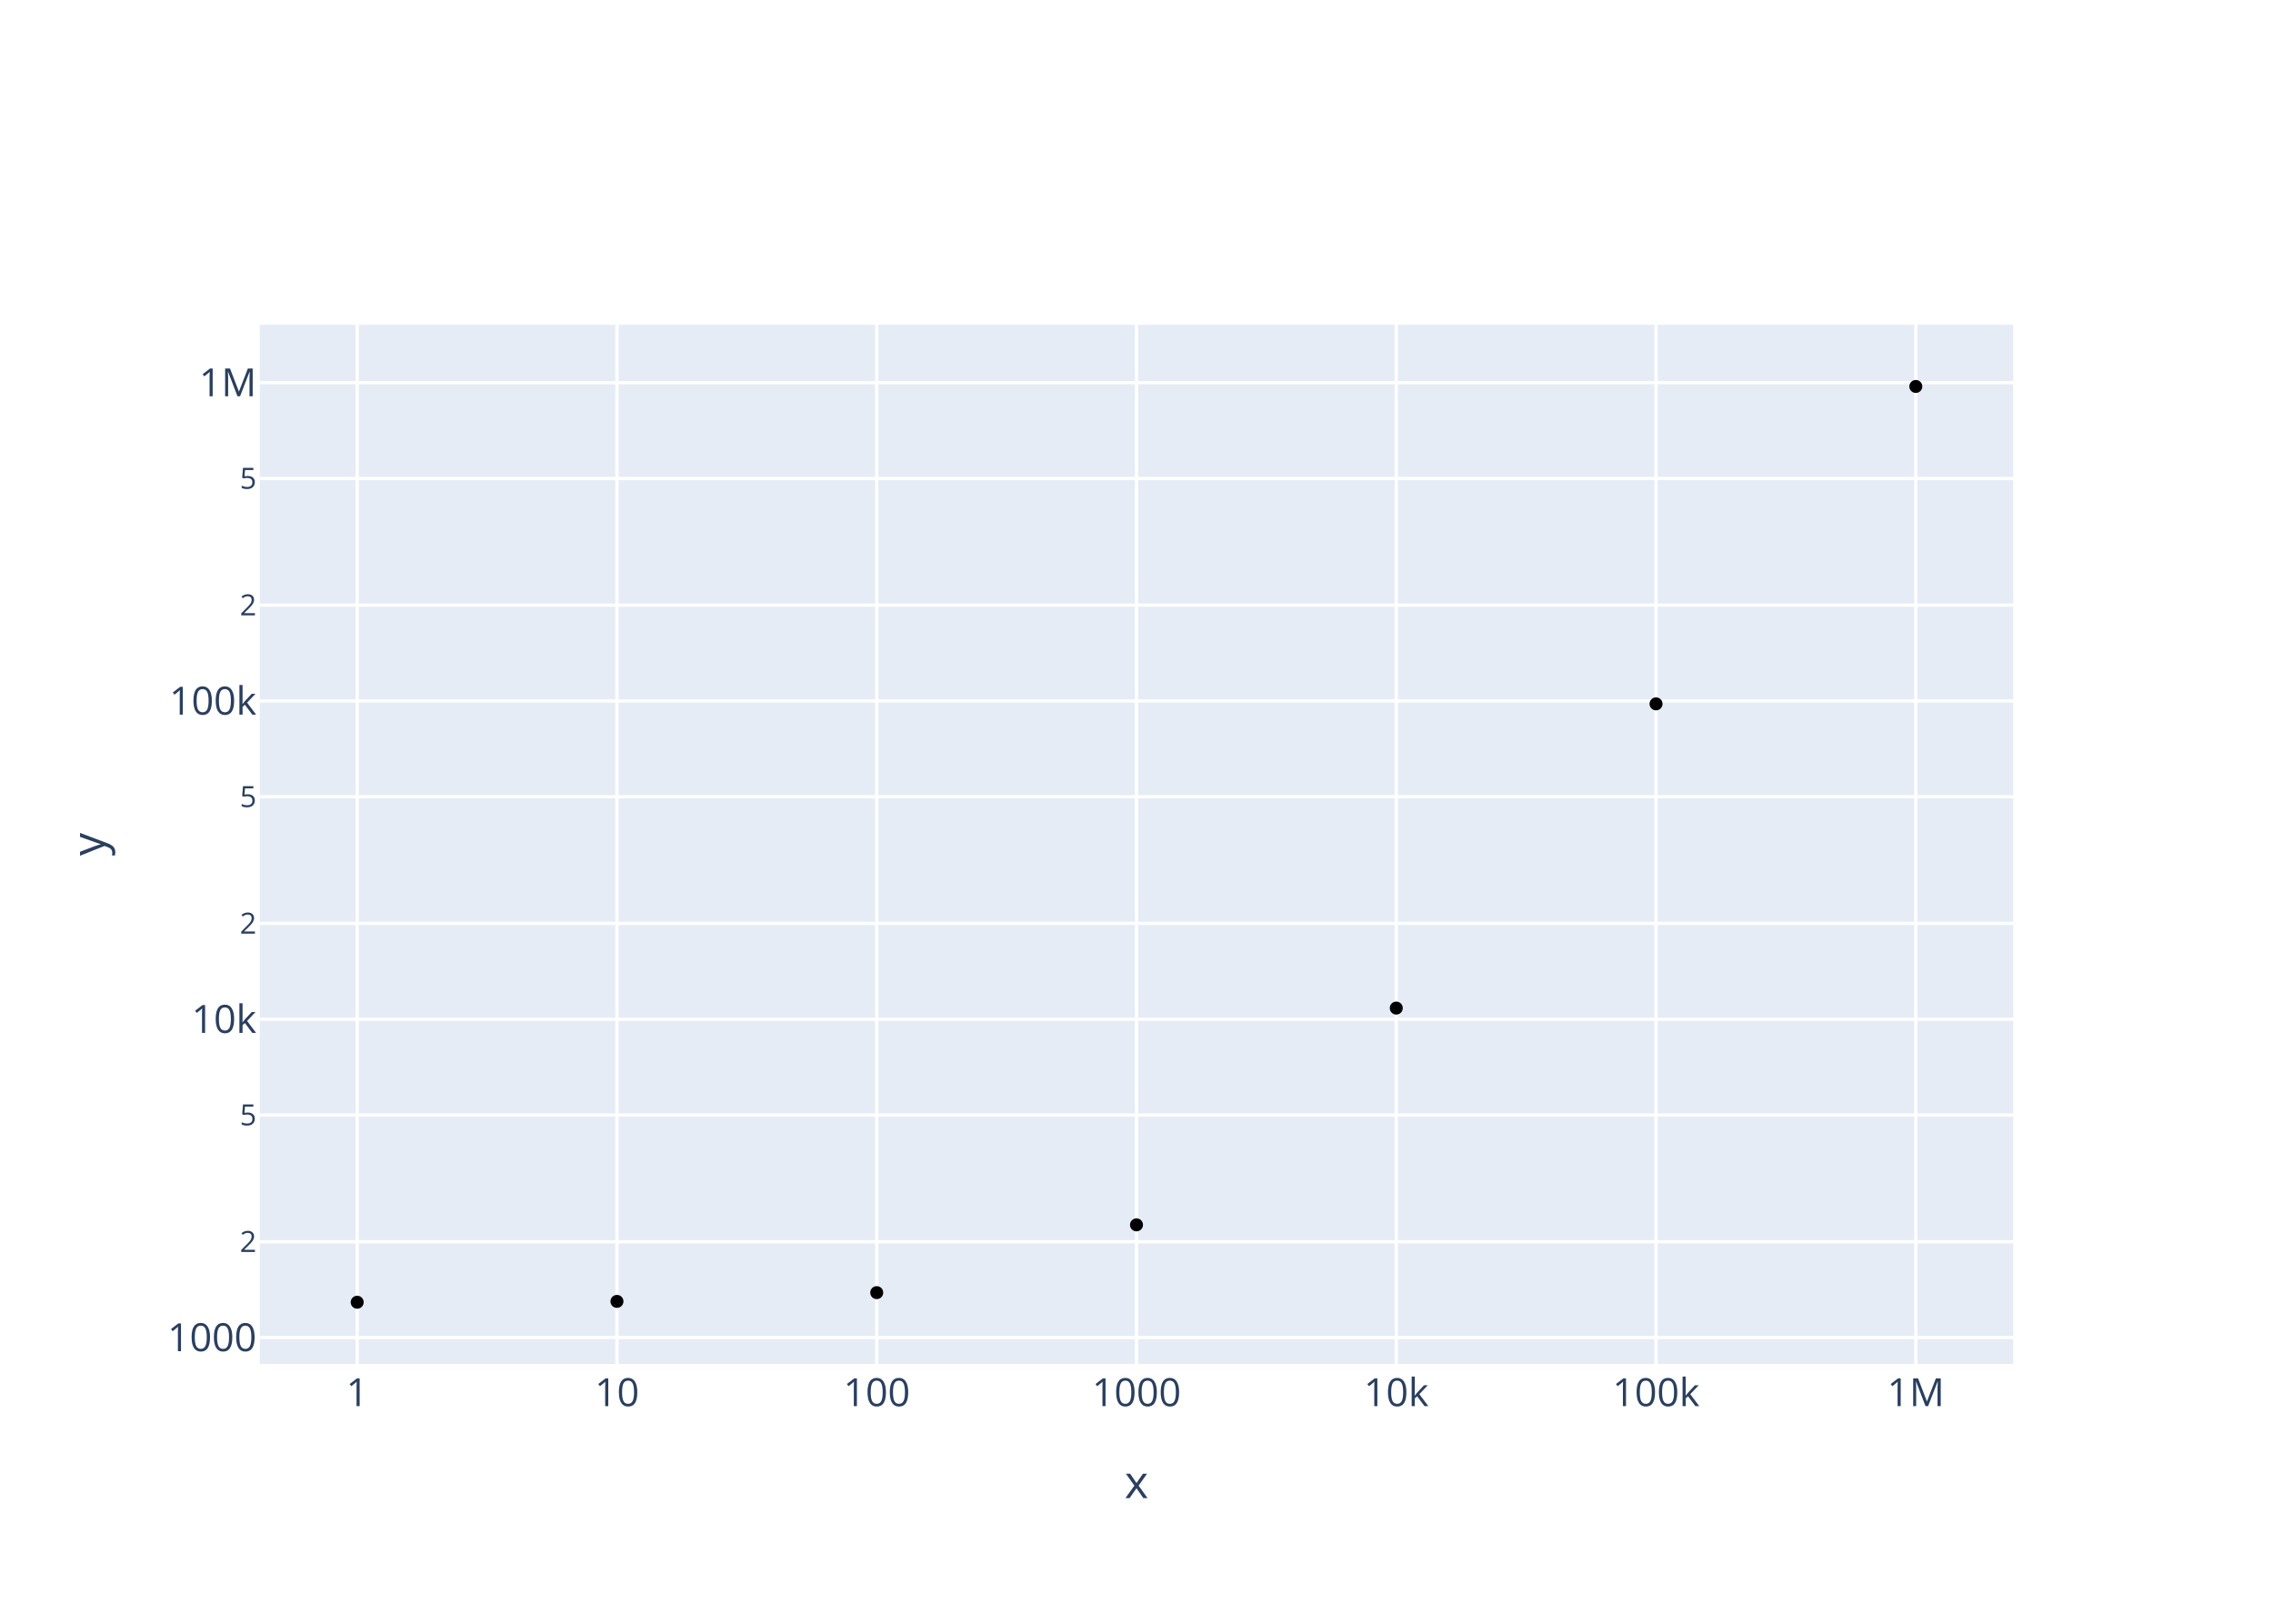
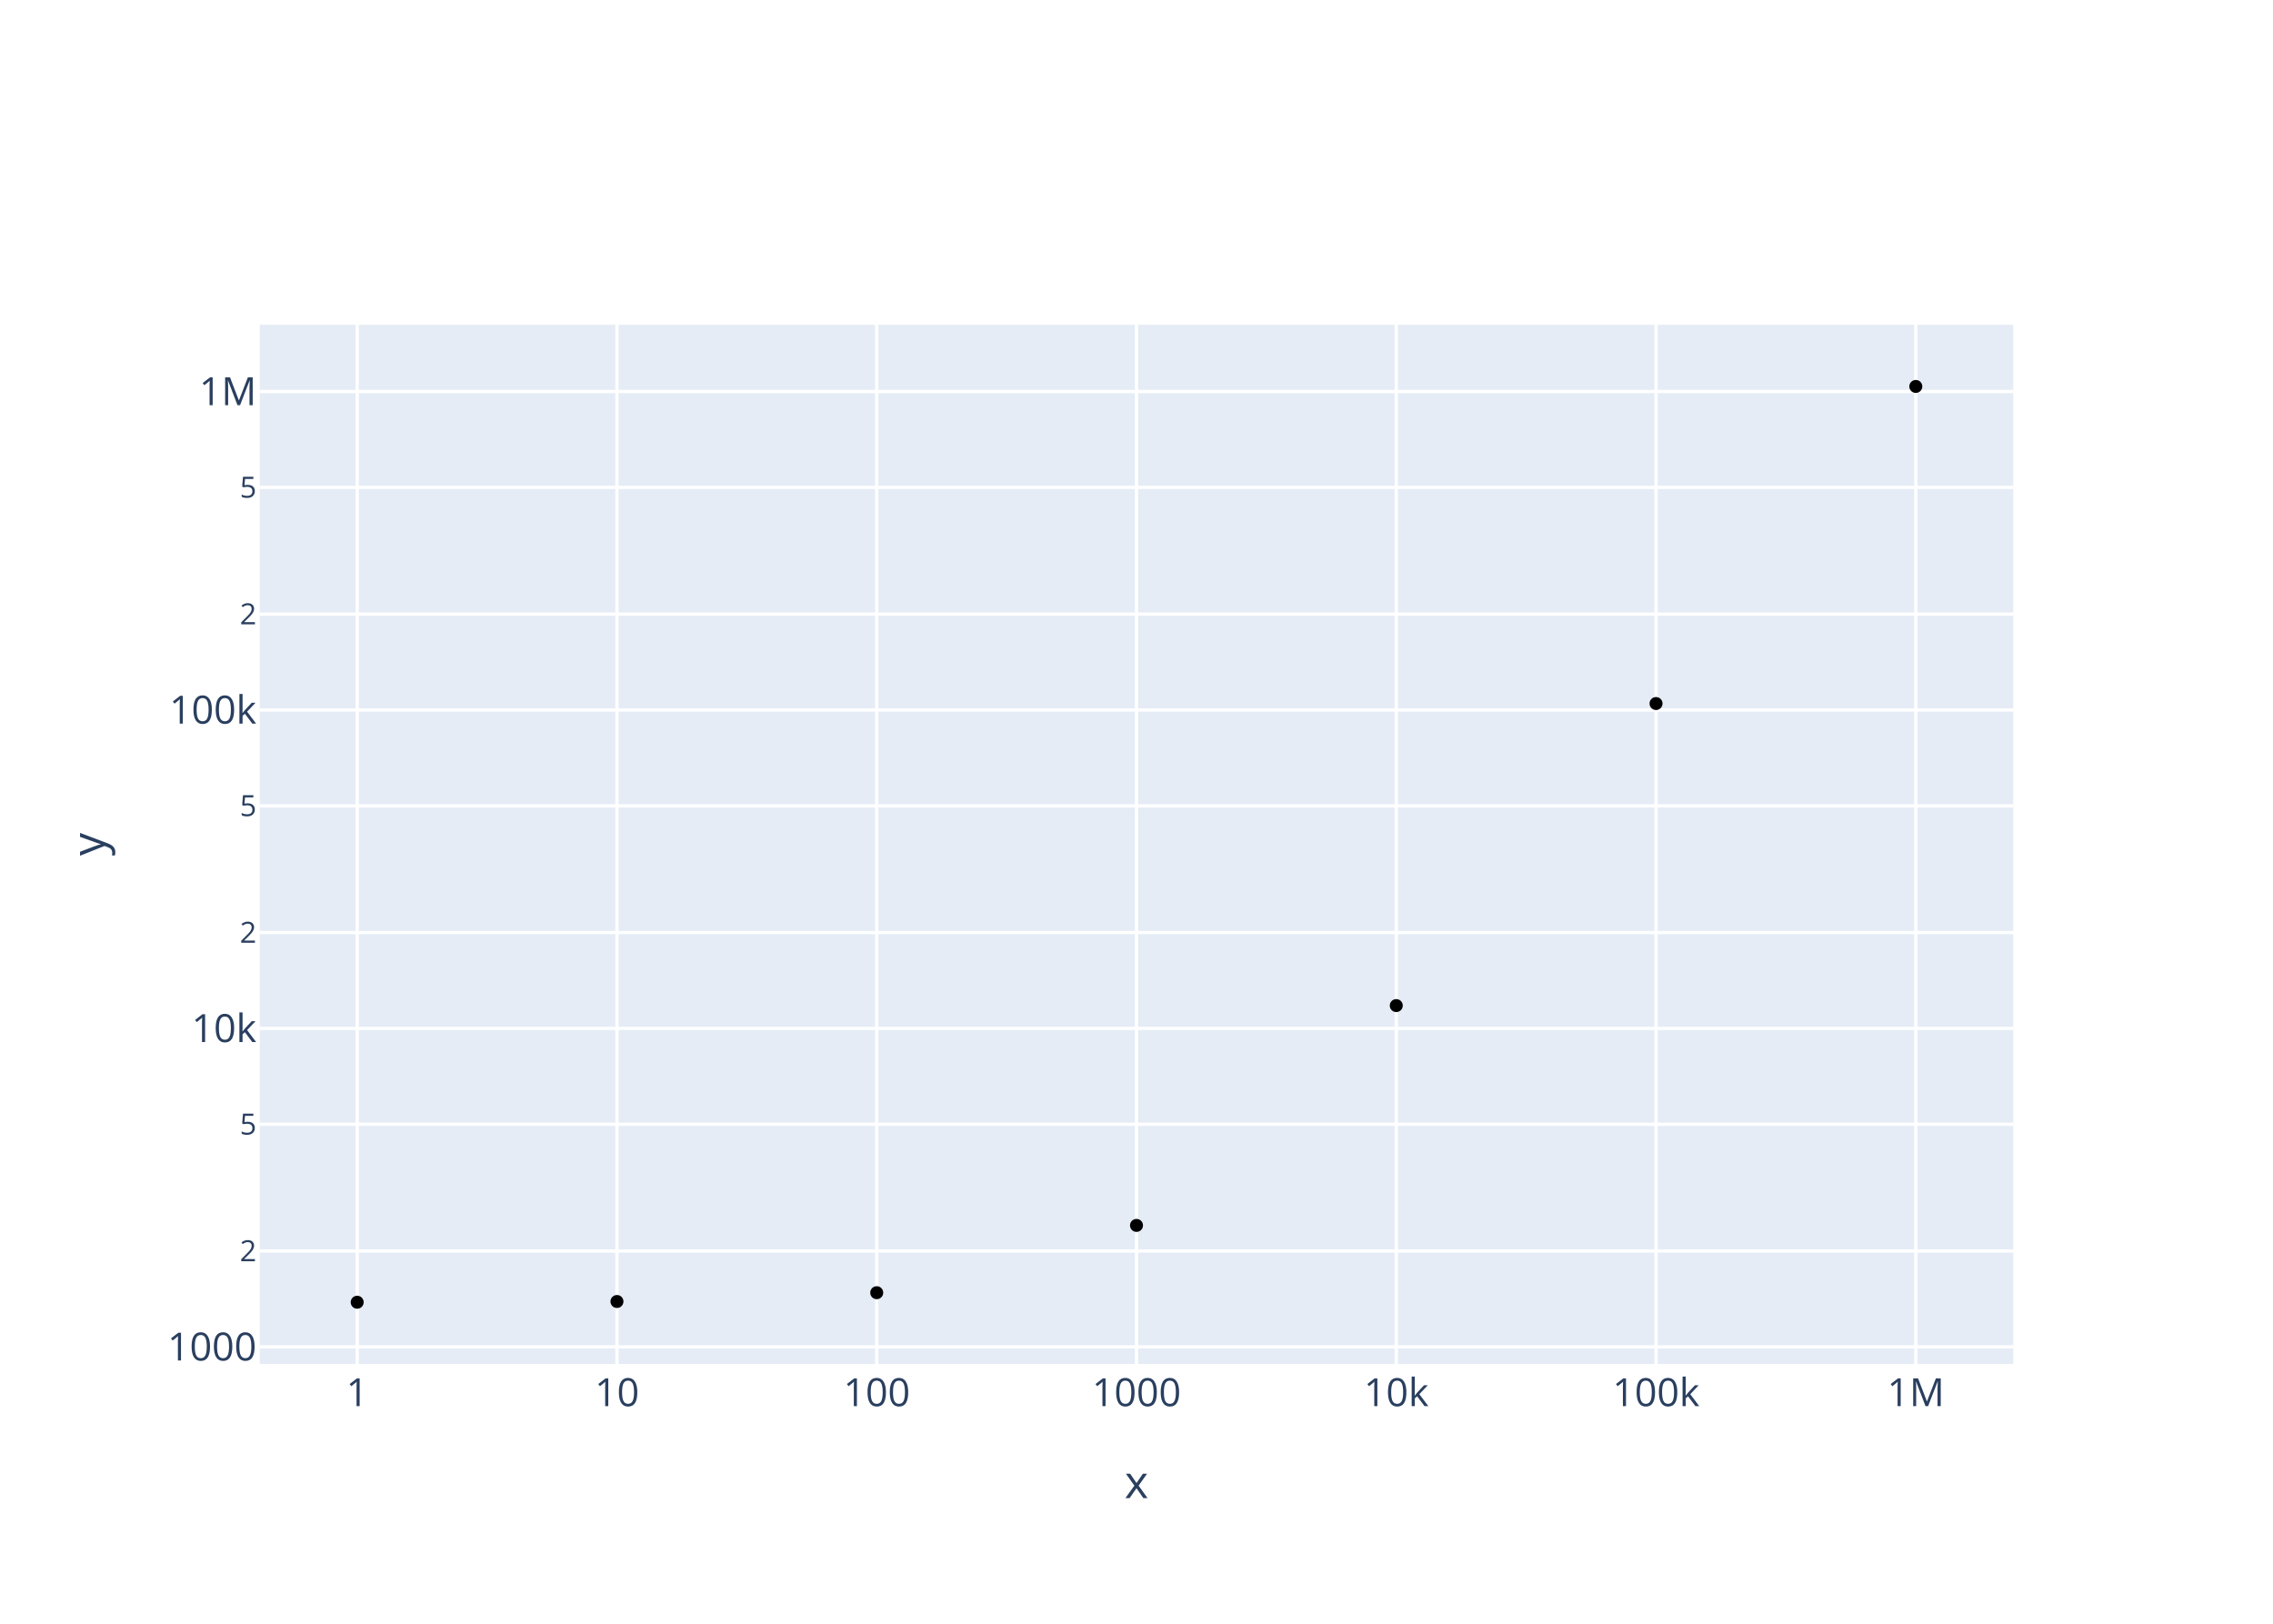
<svg xmlns="http://www.w3.org/2000/svg" class="main-svg" width="700" height="500" style="" viewBox="0 0 700 500">
  <rect x="0" y="0" width="700" height="500" style="fill: rgb(255, 255, 255); fill-opacity: 1;" />
-   <defs id="defs-23082b">
+   <defs id="defs-995542">
    <g class="clips">
-       <clipPath id="clip23082bxyplot" class="plotclip">
+       <clipPath id="clip995542xyplot" class="plotclip">
        <rect width="540" height="320" />
      </clipPath>
-       <clipPath class="axesclip" id="clip23082bx">
+       <clipPath class="axesclip" id="clip995542x">
        <rect x="80" y="0" width="540" height="500" />
      </clipPath>
-       <clipPath class="axesclip" id="clip23082by">
+       <clipPath class="axesclip" id="clip995542y">
        <rect x="0" y="100" width="700" height="320" />
      </clipPath>
-       <clipPath class="axesclip" id="clip23082bxy">
+       <clipPath class="axesclip" id="clip995542xy">
        <rect x="80" y="100" width="540" height="320" />
      </clipPath>
    </g>
    <g class="gradients" />
    <g class="patterns" />
  </defs>
  <g class="bglayer">
    <rect class="bg" x="80" y="100" width="540" height="320" style="fill: rgb(229, 236, 246); fill-opacity: 1; stroke-width: 0;" />
  </g>
  <g class="layer-below">
    <g class="imagelayer" />
    <g class="shapelayer" />
  </g>
  <g class="cartesianlayer">
    <g class="subplot xy">
      <g class="layer-subplot">
        <g class="shapelayer" />
        <g class="imagelayer" />
      </g>
      <g class="minor-gridlayer">
        <g class="x" />
        <g class="y" />
      </g>
      <g class="gridlayer">
        <g class="x">
          <path class="xgrid crisp" transform="translate(110,0)" d="M0,100v320" style="stroke: rgb(255, 255, 255); stroke-opacity: 1; stroke-width: 1px;" />
          <path class="xgrid crisp" transform="translate(190,0)" d="M0,100v320" style="stroke: rgb(255, 255, 255); stroke-opacity: 1; stroke-width: 1px;" />
          <path class="xgrid crisp" transform="translate(270,0)" d="M0,100v320" style="stroke: rgb(255, 255, 255); stroke-opacity: 1; stroke-width: 1px;" />
          <path class="xgrid crisp" transform="translate(350,0)" d="M0,100v320" style="stroke: rgb(255, 255, 255); stroke-opacity: 1; stroke-width: 1px;" />
          <path class="xgrid crisp" transform="translate(430,0)" d="M0,100v320" style="stroke: rgb(255, 255, 255); stroke-opacity: 1; stroke-width: 1px;" />
          <path class="xgrid crisp" transform="translate(510,0)" d="M0,100v320" style="stroke: rgb(255, 255, 255); stroke-opacity: 1; stroke-width: 1px;" />
          <path class="xgrid crisp" transform="translate(590,0)" d="M0,100v320" style="stroke: rgb(255, 255, 255); stroke-opacity: 1; stroke-width: 1px;" />
        </g>
        <g class="y">
-           <path class="ygrid crisp" transform="translate(0,411.87)" d="M80,0h540" style="stroke: rgb(255, 255, 255); stroke-opacity: 1; stroke-width: 1px;" />
-           <path class="ygrid crisp" transform="translate(0,382.37)" d="M80,0h540" style="stroke: rgb(255, 255, 255); stroke-opacity: 1; stroke-width: 1px;" />
-           <path class="ygrid crisp" transform="translate(0,343.36)" d="M80,0h540" style="stroke: rgb(255, 255, 255); stroke-opacity: 1; stroke-width: 1px;" />
-           <path class="ygrid crisp" transform="translate(0,313.86)" d="M80,0h540" style="stroke: rgb(255, 255, 255); stroke-opacity: 1; stroke-width: 1px;" />
-           <path class="ygrid crisp" transform="translate(0,284.35)" d="M80,0h540" style="stroke: rgb(255, 255, 255); stroke-opacity: 1; stroke-width: 1px;" />
-           <path class="ygrid crisp" transform="translate(0,245.35)" d="M80,0h540" style="stroke: rgb(255, 255, 255); stroke-opacity: 1; stroke-width: 1px;" />
-           <path class="ygrid crisp" transform="translate(0,215.85)" d="M80,0h540" style="stroke: rgb(255, 255, 255); stroke-opacity: 1; stroke-width: 1px;" />
-           <path class="ygrid crisp" transform="translate(0,186.34)" d="M80,0h540" style="stroke: rgb(255, 255, 255); stroke-opacity: 1; stroke-width: 1px;" />
-           <path class="ygrid crisp" transform="translate(0,147.34)" d="M80,0h540" style="stroke: rgb(255, 255, 255); stroke-opacity: 1; stroke-width: 1px;" />
-           <path class="ygrid crisp" transform="translate(0,117.83)" d="M80,0h540" style="stroke: rgb(255, 255, 255); stroke-opacity: 1; stroke-width: 1px;" />
+           <path class="ygrid crisp" transform="translate(0,414.74)" d="M80,0h540" style="stroke: rgb(255, 255, 255); stroke-opacity: 1; stroke-width: 1px;" />
+           <path class="ygrid crisp" transform="translate(0,385.22)" d="M80,0h540" style="stroke: rgb(255, 255, 255); stroke-opacity: 1; stroke-width: 1px;" />
+           <path class="ygrid crisp" transform="translate(0,346.2)" d="M80,0h540" style="stroke: rgb(255, 255, 255); stroke-opacity: 1; stroke-width: 1px;" />
+           <path class="ygrid crisp" transform="translate(0,316.68)" d="M80,0h540" style="stroke: rgb(255, 255, 255); stroke-opacity: 1; stroke-width: 1px;" />
+           <path class="ygrid crisp" transform="translate(0,287.16)" d="M80,0h540" style="stroke: rgb(255, 255, 255); stroke-opacity: 1; stroke-width: 1px;" />
+           <path class="ygrid crisp" transform="translate(0,248.14)" d="M80,0h540" style="stroke: rgb(255, 255, 255); stroke-opacity: 1; stroke-width: 1px;" />
+           <path class="ygrid crisp" transform="translate(0,218.62)" d="M80,0h540" style="stroke: rgb(255, 255, 255); stroke-opacity: 1; stroke-width: 1px;" />
+           <path class="ygrid crisp" transform="translate(0,189.1)" d="M80,0h540" style="stroke: rgb(255, 255, 255); stroke-opacity: 1; stroke-width: 1px;" />
+           <path class="ygrid crisp" transform="translate(0,150.08)" d="M80,0h540" style="stroke: rgb(255, 255, 255); stroke-opacity: 1; stroke-width: 1px;" />
+           <path class="ygrid crisp" transform="translate(0,120.56)" d="M80,0h540" style="stroke: rgb(255, 255, 255); stroke-opacity: 1; stroke-width: 1px;" />
        </g>
      </g>
      <g class="zerolinelayer" />
      <g class="layer-between">
        <g class="shapelayer" />
        <g class="imagelayer" />
      </g>
      <path class="xlines-below" />
      <path class="ylines-below" />
      <g class="overlines-below" />
      <g class="xaxislayer-below" />
      <g class="yaxislayer-below" />
      <g class="overaxes-below" />
      <g class="overplot">
-         <g class="xy" transform="translate(80,100)" clip-path="url(#clip23082bxyplot)">
+         <g class="xy" transform="translate(80,100)" clip-path="url(#clip995542xyplot)">
          <g class="scatterlayer mlayer">
-             <g class="trace scatter trace622702" style="stroke-miterlimit: 2; opacity: 1;">
+             <g class="trace scatter trace787524" style="stroke-miterlimit: 2; opacity: 1;">
              <g class="fills" />
              <g class="errorbars" />
              <g class="lines" />
              <g class="points">
                <path class="point" transform="translate(30,301)" d="M2,0A2,2 0 1,1 0,-2A2,2 0 0,1 2,0Z" style="opacity: 1; stroke-width: 0px; fill: rgb(0, 0, 0); fill-opacity: 1;" />
-                 <path class="point" transform="translate(110,300.74)" d="M2,0A2,2 0 1,1 0,-2A2,2 0 0,1 2,0Z" style="opacity: 1; stroke-width: 0px; fill: rgb(0, 0, 0); fill-opacity: 1;" />
-                 <path class="point" transform="translate(190,298.04)" d="M2,0A2,2 0 1,1 0,-2A2,2 0 0,1 2,0Z" style="opacity: 1; stroke-width: 0px; fill: rgb(0, 0, 0); fill-opacity: 1;" />
-                 <path class="point" transform="translate(270,277.17)" d="M2,0A2,2 0 1,1 0,-2A2,2 0 0,1 2,0Z" style="opacity: 1; stroke-width: 0px; fill: rgb(0, 0, 0); fill-opacity: 1;" />
-                 <path class="point" transform="translate(350,210.42)" d="M2,0A2,2 0 1,1 0,-2A2,2 0 0,1 2,0Z" style="opacity: 1; stroke-width: 0px; fill: rgb(0, 0, 0); fill-opacity: 1;" />
-                 <path class="point" transform="translate(430,116.74)" d="M2,0A2,2 0 1,1 0,-2A2,2 0 0,1 2,0Z" style="opacity: 1; stroke-width: 0px; fill: rgb(0, 0, 0); fill-opacity: 1;" />
+                 <path class="point" transform="translate(110,300.77)" d="M2,0A2,2 0 1,1 0,-2A2,2 0 0,1 2,0Z" style="opacity: 1; stroke-width: 0px; fill: rgb(0, 0, 0); fill-opacity: 1;" />
+                 <path class="point" transform="translate(190,298.06)" d="M2,0A2,2 0 1,1 0,-2A2,2 0 0,1 2,0Z" style="opacity: 1; stroke-width: 0px; fill: rgb(0, 0, 0); fill-opacity: 1;" />
+                 <path class="point" transform="translate(270,277.34)" d="M2,0A2,2 0 1,1 0,-2A2,2 0 0,1 2,0Z" style="opacity: 1; stroke-width: 0px; fill: rgb(0, 0, 0); fill-opacity: 1;" />
+                 <path class="point" transform="translate(350,209.65)" d="M2,0A2,2 0 1,1 0,-2A2,2 0 0,1 2,0Z" style="opacity: 1; stroke-width: 0px; fill: rgb(0, 0, 0); fill-opacity: 1;" />
+                 <path class="point" transform="translate(430,116.64)" d="M2,0A2,2 0 1,1 0,-2A2,2 0 0,1 2,0Z" style="opacity: 1; stroke-width: 0px; fill: rgb(0, 0, 0); fill-opacity: 1;" />
                <path class="point" transform="translate(510,19)" d="M2,0A2,2 0 1,1 0,-2A2,2 0 0,1 2,0Z" style="opacity: 1; stroke-width: 0px; fill: rgb(0, 0, 0); fill-opacity: 1;" />
              </g>
              <g class="text" />
            </g>
          </g>
        </g>
      </g>
      <g class="zerolinelayer-above" />
      <path class="xlines-above crisp" d="M0,0" style="fill: none;" />
      <path class="ylines-above crisp" d="M0,0" style="fill: none;" />
      <g class="overlines-above" />
      <g class="xaxislayer-above">
        <g class="xtick">
          <text text-anchor="middle" x="0" y="433" transform="translate(110,0)" style="font-family: 'Open Sans', verdana, arial, sans-serif; font-size: 12px; fill: rgb(42, 63, 95); fill-opacity: 1; white-space: pre;">1</text>
        </g>
        <g class="xtick">
          <text text-anchor="middle" x="0" y="433" style="font-family: 'Open Sans', verdana, arial, sans-serif; font-size: 12px; fill: rgb(42, 63, 95); fill-opacity: 1; white-space: pre;" transform="translate(190,0)">10</text>
        </g>
        <g class="xtick">
          <text text-anchor="middle" x="0" y="433" style="font-family: 'Open Sans', verdana, arial, sans-serif; font-size: 12px; fill: rgb(42, 63, 95); fill-opacity: 1; white-space: pre;" transform="translate(270,0)">100</text>
        </g>
        <g class="xtick">
          <text text-anchor="middle" x="0" y="433" style="font-family: 'Open Sans', verdana, arial, sans-serif; font-size: 12px; fill: rgb(42, 63, 95); fill-opacity: 1; white-space: pre;" transform="translate(350,0)">1000</text>
        </g>
        <g class="xtick">
          <text text-anchor="middle" x="0" y="433" style="font-family: 'Open Sans', verdana, arial, sans-serif; font-size: 12px; fill: rgb(42, 63, 95); fill-opacity: 1; white-space: pre;" transform="translate(430,0)">10k</text>
        </g>
        <g class="xtick">
          <text text-anchor="middle" x="0" y="433" style="font-family: 'Open Sans', verdana, arial, sans-serif; font-size: 12px; fill: rgb(42, 63, 95); fill-opacity: 1; white-space: pre;" transform="translate(510,0)">100k</text>
        </g>
        <g class="xtick">
          <text text-anchor="middle" x="0" y="433" style="font-family: 'Open Sans', verdana, arial, sans-serif; font-size: 12px; fill: rgb(42, 63, 95); fill-opacity: 1; white-space: pre;" transform="translate(590,0)">1M</text>
        </g>
      </g>
      <g class="yaxislayer-above">
        <g class="ytick">
-           <text text-anchor="end" x="79" y="4.2" transform="translate(0,411.87)" style="font-family: 'Open Sans', verdana, arial, sans-serif; font-size: 12px; fill: rgb(42, 63, 95); fill-opacity: 1; white-space: pre;">1000</text>
+           <text text-anchor="end" x="79" y="4.2" transform="translate(0,414.74)" style="font-family: 'Open Sans', verdana, arial, sans-serif; font-size: 12px; fill: rgb(42, 63, 95); fill-opacity: 1; white-space: pre;">1000</text>
        </g>
        <g class="ytick">
-           <text text-anchor="end" x="79" y="3.15" style="font-family: 'Open Sans', verdana, arial, sans-serif; font-size: 9px; fill: rgb(42, 63, 95); fill-opacity: 1; white-space: pre;" transform="translate(0,382.37)">2</text>
+           <text text-anchor="end" x="79" y="3.15" style="font-family: 'Open Sans', verdana, arial, sans-serif; font-size: 9px; fill: rgb(42, 63, 95); fill-opacity: 1; white-space: pre;" transform="translate(0,385.22)">2</text>
        </g>
        <g class="ytick">
-           <text text-anchor="end" x="79" y="3.15" style="font-family: 'Open Sans', verdana, arial, sans-serif; font-size: 9px; fill: rgb(42, 63, 95); fill-opacity: 1; white-space: pre;" transform="translate(0,343.36)">5</text>
+           <text text-anchor="end" x="79" y="3.15" style="font-family: 'Open Sans', verdana, arial, sans-serif; font-size: 9px; fill: rgb(42, 63, 95); fill-opacity: 1; white-space: pre;" transform="translate(0,346.2)">5</text>
        </g>
        <g class="ytick">
-           <text text-anchor="end" x="79" y="4.2" style="font-family: 'Open Sans', verdana, arial, sans-serif; font-size: 12px; fill: rgb(42, 63, 95); fill-opacity: 1; white-space: pre;" transform="translate(0,313.86)">10k</text>
+           <text text-anchor="end" x="79" y="4.2" style="font-family: 'Open Sans', verdana, arial, sans-serif; font-size: 12px; fill: rgb(42, 63, 95); fill-opacity: 1; white-space: pre;" transform="translate(0,316.68)">10k</text>
        </g>
        <g class="ytick">
-           <text text-anchor="end" x="79" y="3.15" style="font-family: 'Open Sans', verdana, arial, sans-serif; font-size: 9px; fill: rgb(42, 63, 95); fill-opacity: 1; white-space: pre;" transform="translate(0,284.35)">2</text>
+           <text text-anchor="end" x="79" y="3.15" style="font-family: 'Open Sans', verdana, arial, sans-serif; font-size: 9px; fill: rgb(42, 63, 95); fill-opacity: 1; white-space: pre;" transform="translate(0,287.16)">2</text>
        </g>
        <g class="ytick">
-           <text text-anchor="end" x="79" y="3.15" style="font-family: 'Open Sans', verdana, arial, sans-serif; font-size: 9px; fill: rgb(42, 63, 95); fill-opacity: 1; white-space: pre;" transform="translate(0,245.35)">5</text>
+           <text text-anchor="end" x="79" y="3.15" style="font-family: 'Open Sans', verdana, arial, sans-serif; font-size: 9px; fill: rgb(42, 63, 95); fill-opacity: 1; white-space: pre;" transform="translate(0,248.14)">5</text>
        </g>
        <g class="ytick">
-           <text text-anchor="end" x="79" y="4.2" style="font-family: 'Open Sans', verdana, arial, sans-serif; font-size: 12px; fill: rgb(42, 63, 95); fill-opacity: 1; white-space: pre;" transform="translate(0,215.85)">100k</text>
+           <text text-anchor="end" x="79" y="4.2" style="font-family: 'Open Sans', verdana, arial, sans-serif; font-size: 12px; fill: rgb(42, 63, 95); fill-opacity: 1; white-space: pre;" transform="translate(0,218.62)">100k</text>
        </g>
        <g class="ytick">
-           <text text-anchor="end" x="79" y="3.15" style="font-family: 'Open Sans', verdana, arial, sans-serif; font-size: 9px; fill: rgb(42, 63, 95); fill-opacity: 1; white-space: pre;" transform="translate(0,186.34)">2</text>
+           <text text-anchor="end" x="79" y="3.15" style="font-family: 'Open Sans', verdana, arial, sans-serif; font-size: 9px; fill: rgb(42, 63, 95); fill-opacity: 1; white-space: pre;" transform="translate(0,189.1)">2</text>
        </g>
        <g class="ytick">
-           <text text-anchor="end" x="79" y="3.15" style="font-family: 'Open Sans', verdana, arial, sans-serif; font-size: 9px; fill: rgb(42, 63, 95); fill-opacity: 1; white-space: pre;" transform="translate(0,147.34)">5</text>
+           <text text-anchor="end" x="79" y="3.15" style="font-family: 'Open Sans', verdana, arial, sans-serif; font-size: 9px; fill: rgb(42, 63, 95); fill-opacity: 1; white-space: pre;" transform="translate(0,150.08)">5</text>
        </g>
        <g class="ytick">
-           <text text-anchor="end" x="79" y="4.2" style="font-family: 'Open Sans', verdana, arial, sans-serif; font-size: 12px; fill: rgb(42, 63, 95); fill-opacity: 1; white-space: pre;" transform="translate(0,117.83)">1M</text>
+           <text text-anchor="end" x="79" y="4.2" style="font-family: 'Open Sans', verdana, arial, sans-serif; font-size: 12px; fill: rgb(42, 63, 95); fill-opacity: 1; white-space: pre;" transform="translate(0,120.56)">1M</text>
        </g>
      </g>
      <g class="overaxes-above" />
    </g>
  </g>
  <g class="polarlayer" />
  <g class="smithlayer" />
  <g class="ternarylayer" />
  <g class="geolayer" />
  <g class="funnelarealayer" />
  <g class="pielayer" />
  <g class="iciclelayer" />
  <g class="treemaplayer" />
  <g class="sunburstlayer" />
  <g class="glimages" />
-   <defs id="topdefs-23082b">
+   <defs id="topdefs-995542">
    <g class="clips" />
  </defs>
  <g class="layer-above">
    <g class="imagelayer" />
    <g class="shapelayer" />
  </g>
  <g class="infolayer">
    <g class="g-gtitle" />
    <g class="g-xtitle">
      <text class="xtitle" x="350" y="461.3" text-anchor="middle" style="opacity: 1; font-family: 'Open Sans', verdana, arial, sans-serif; font-size: 14px; fill: rgb(42, 63, 95); fill-opacity: 1; white-space: pre;">x</text>
    </g>
    <g class="g-ytitle">
      <text class="ytitle" transform="rotate(-90,32.14688,260)" x="32.147" y="260" text-anchor="middle" style="opacity: 1; font-family: 'Open Sans', verdana, arial, sans-serif; font-size: 14px; fill: rgb(42, 63, 95); fill-opacity: 1; white-space: pre;">y</text>
    </g>
  </g>
</svg>
